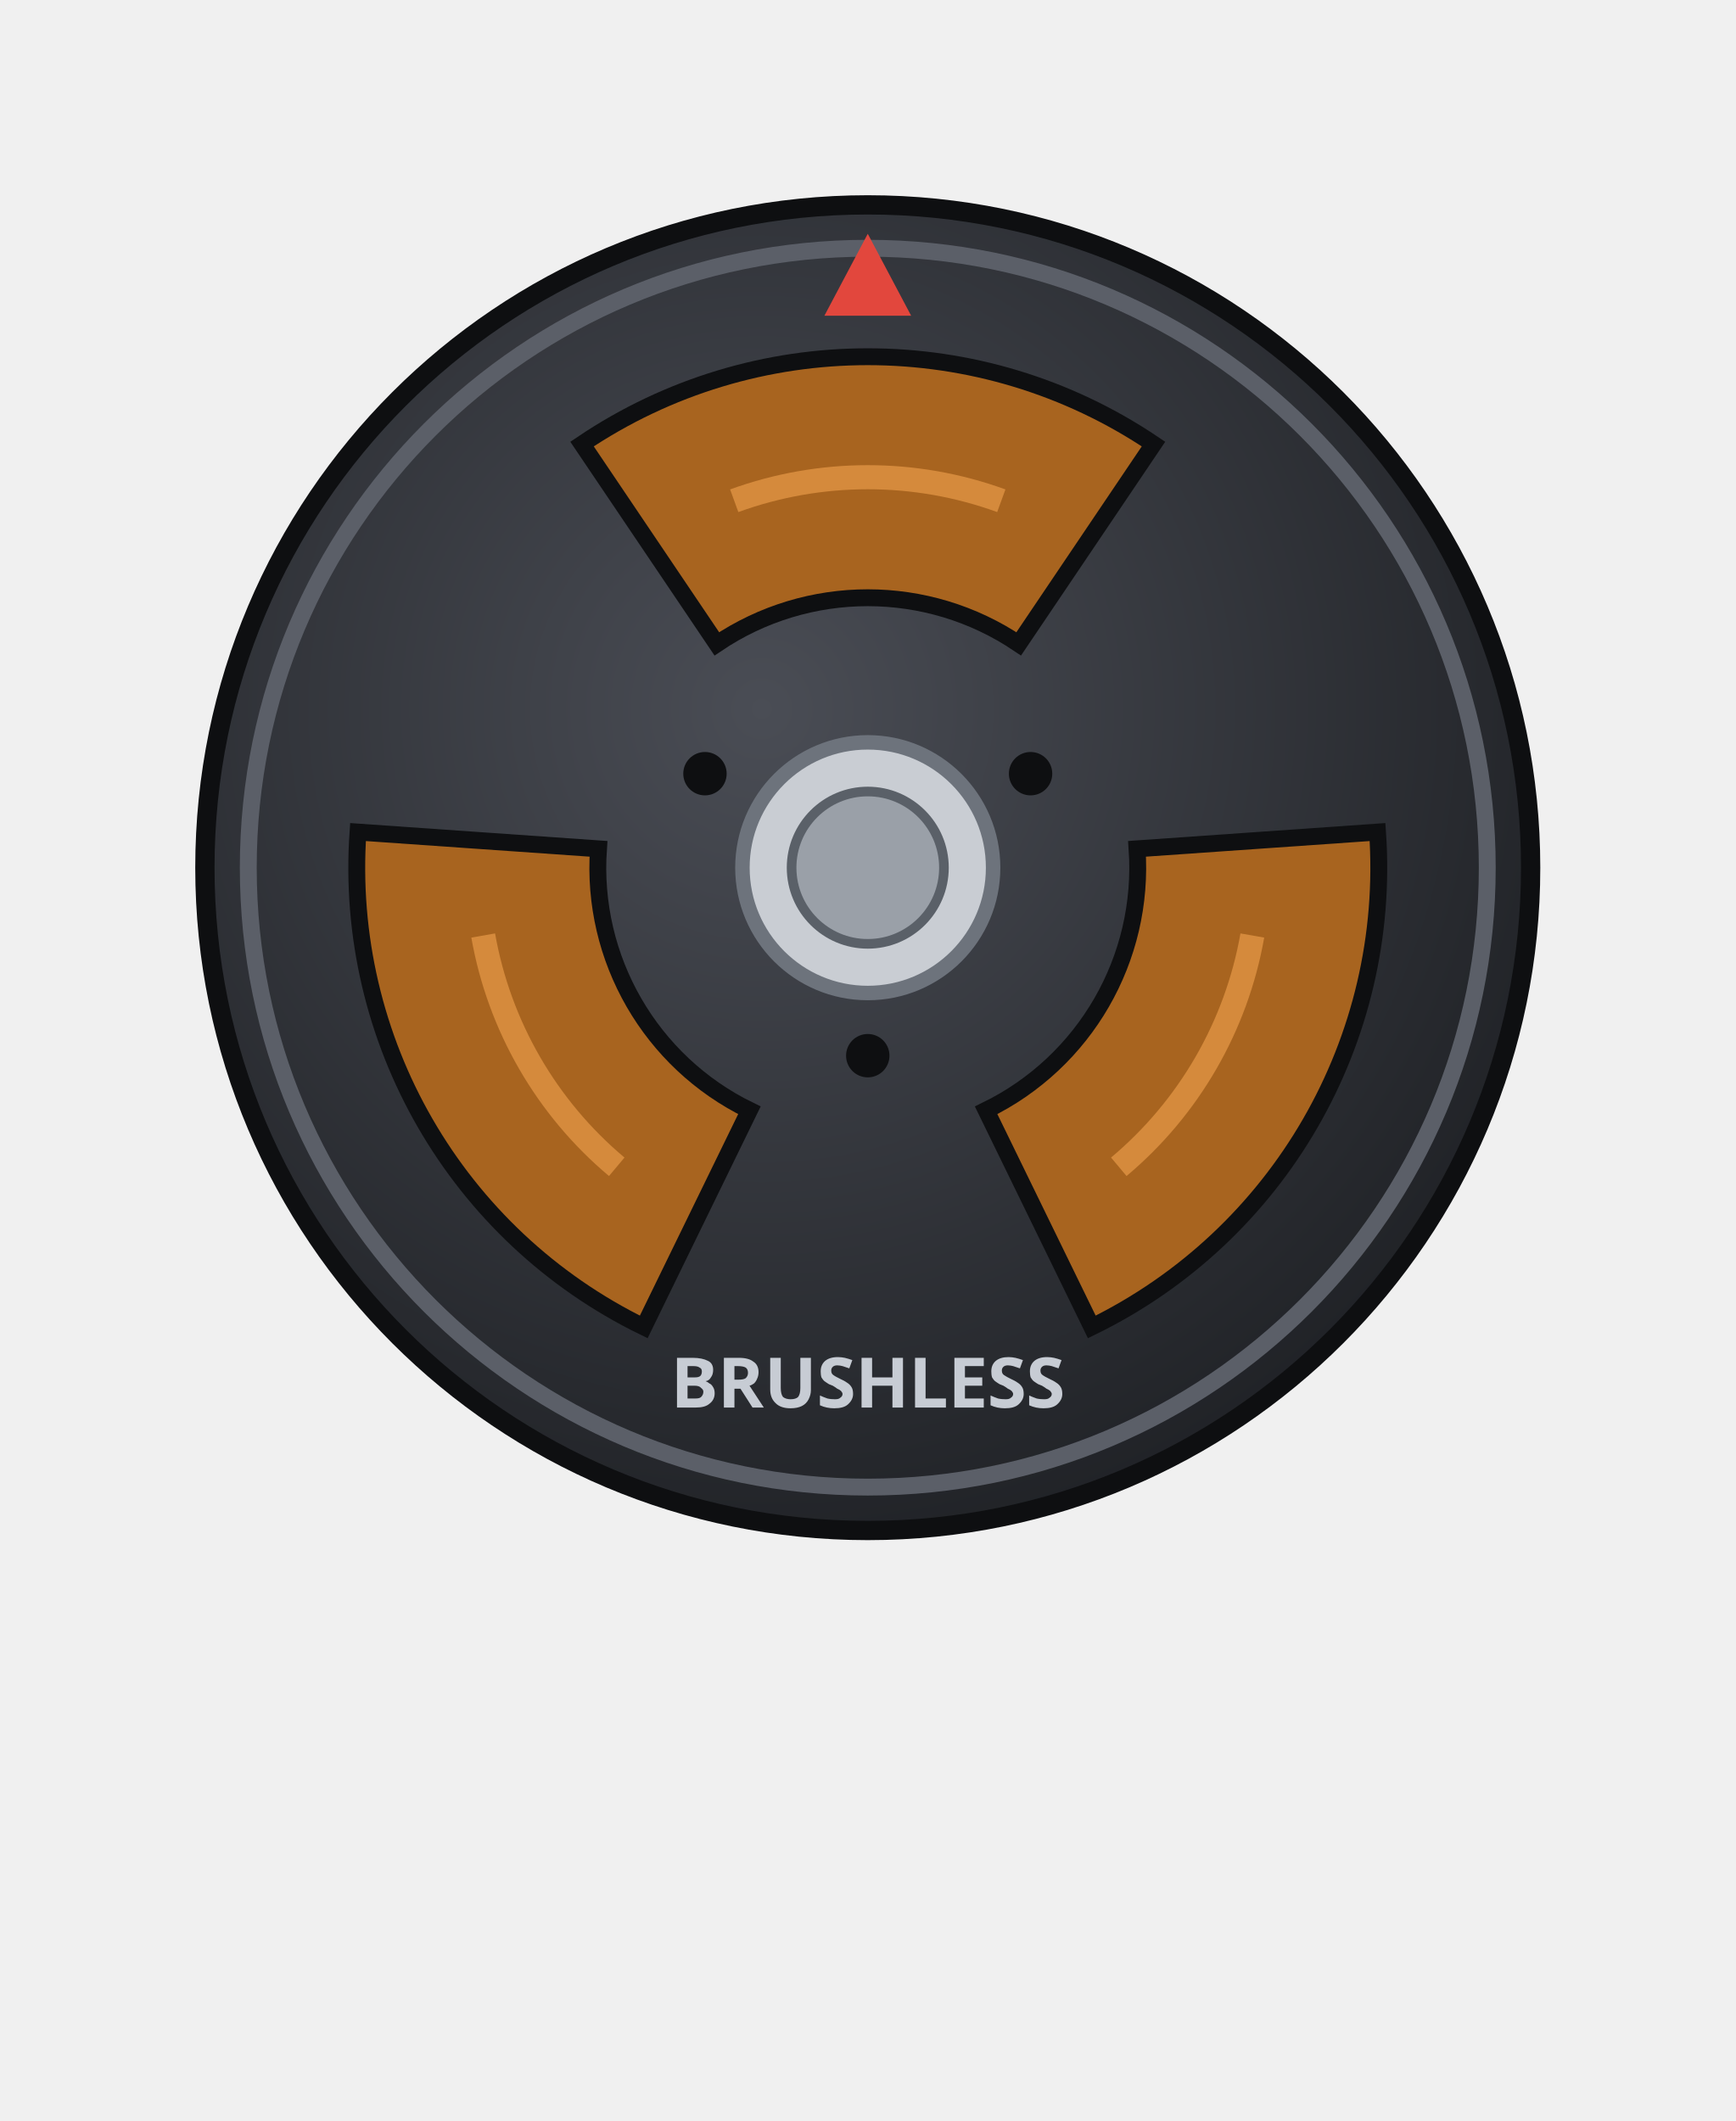
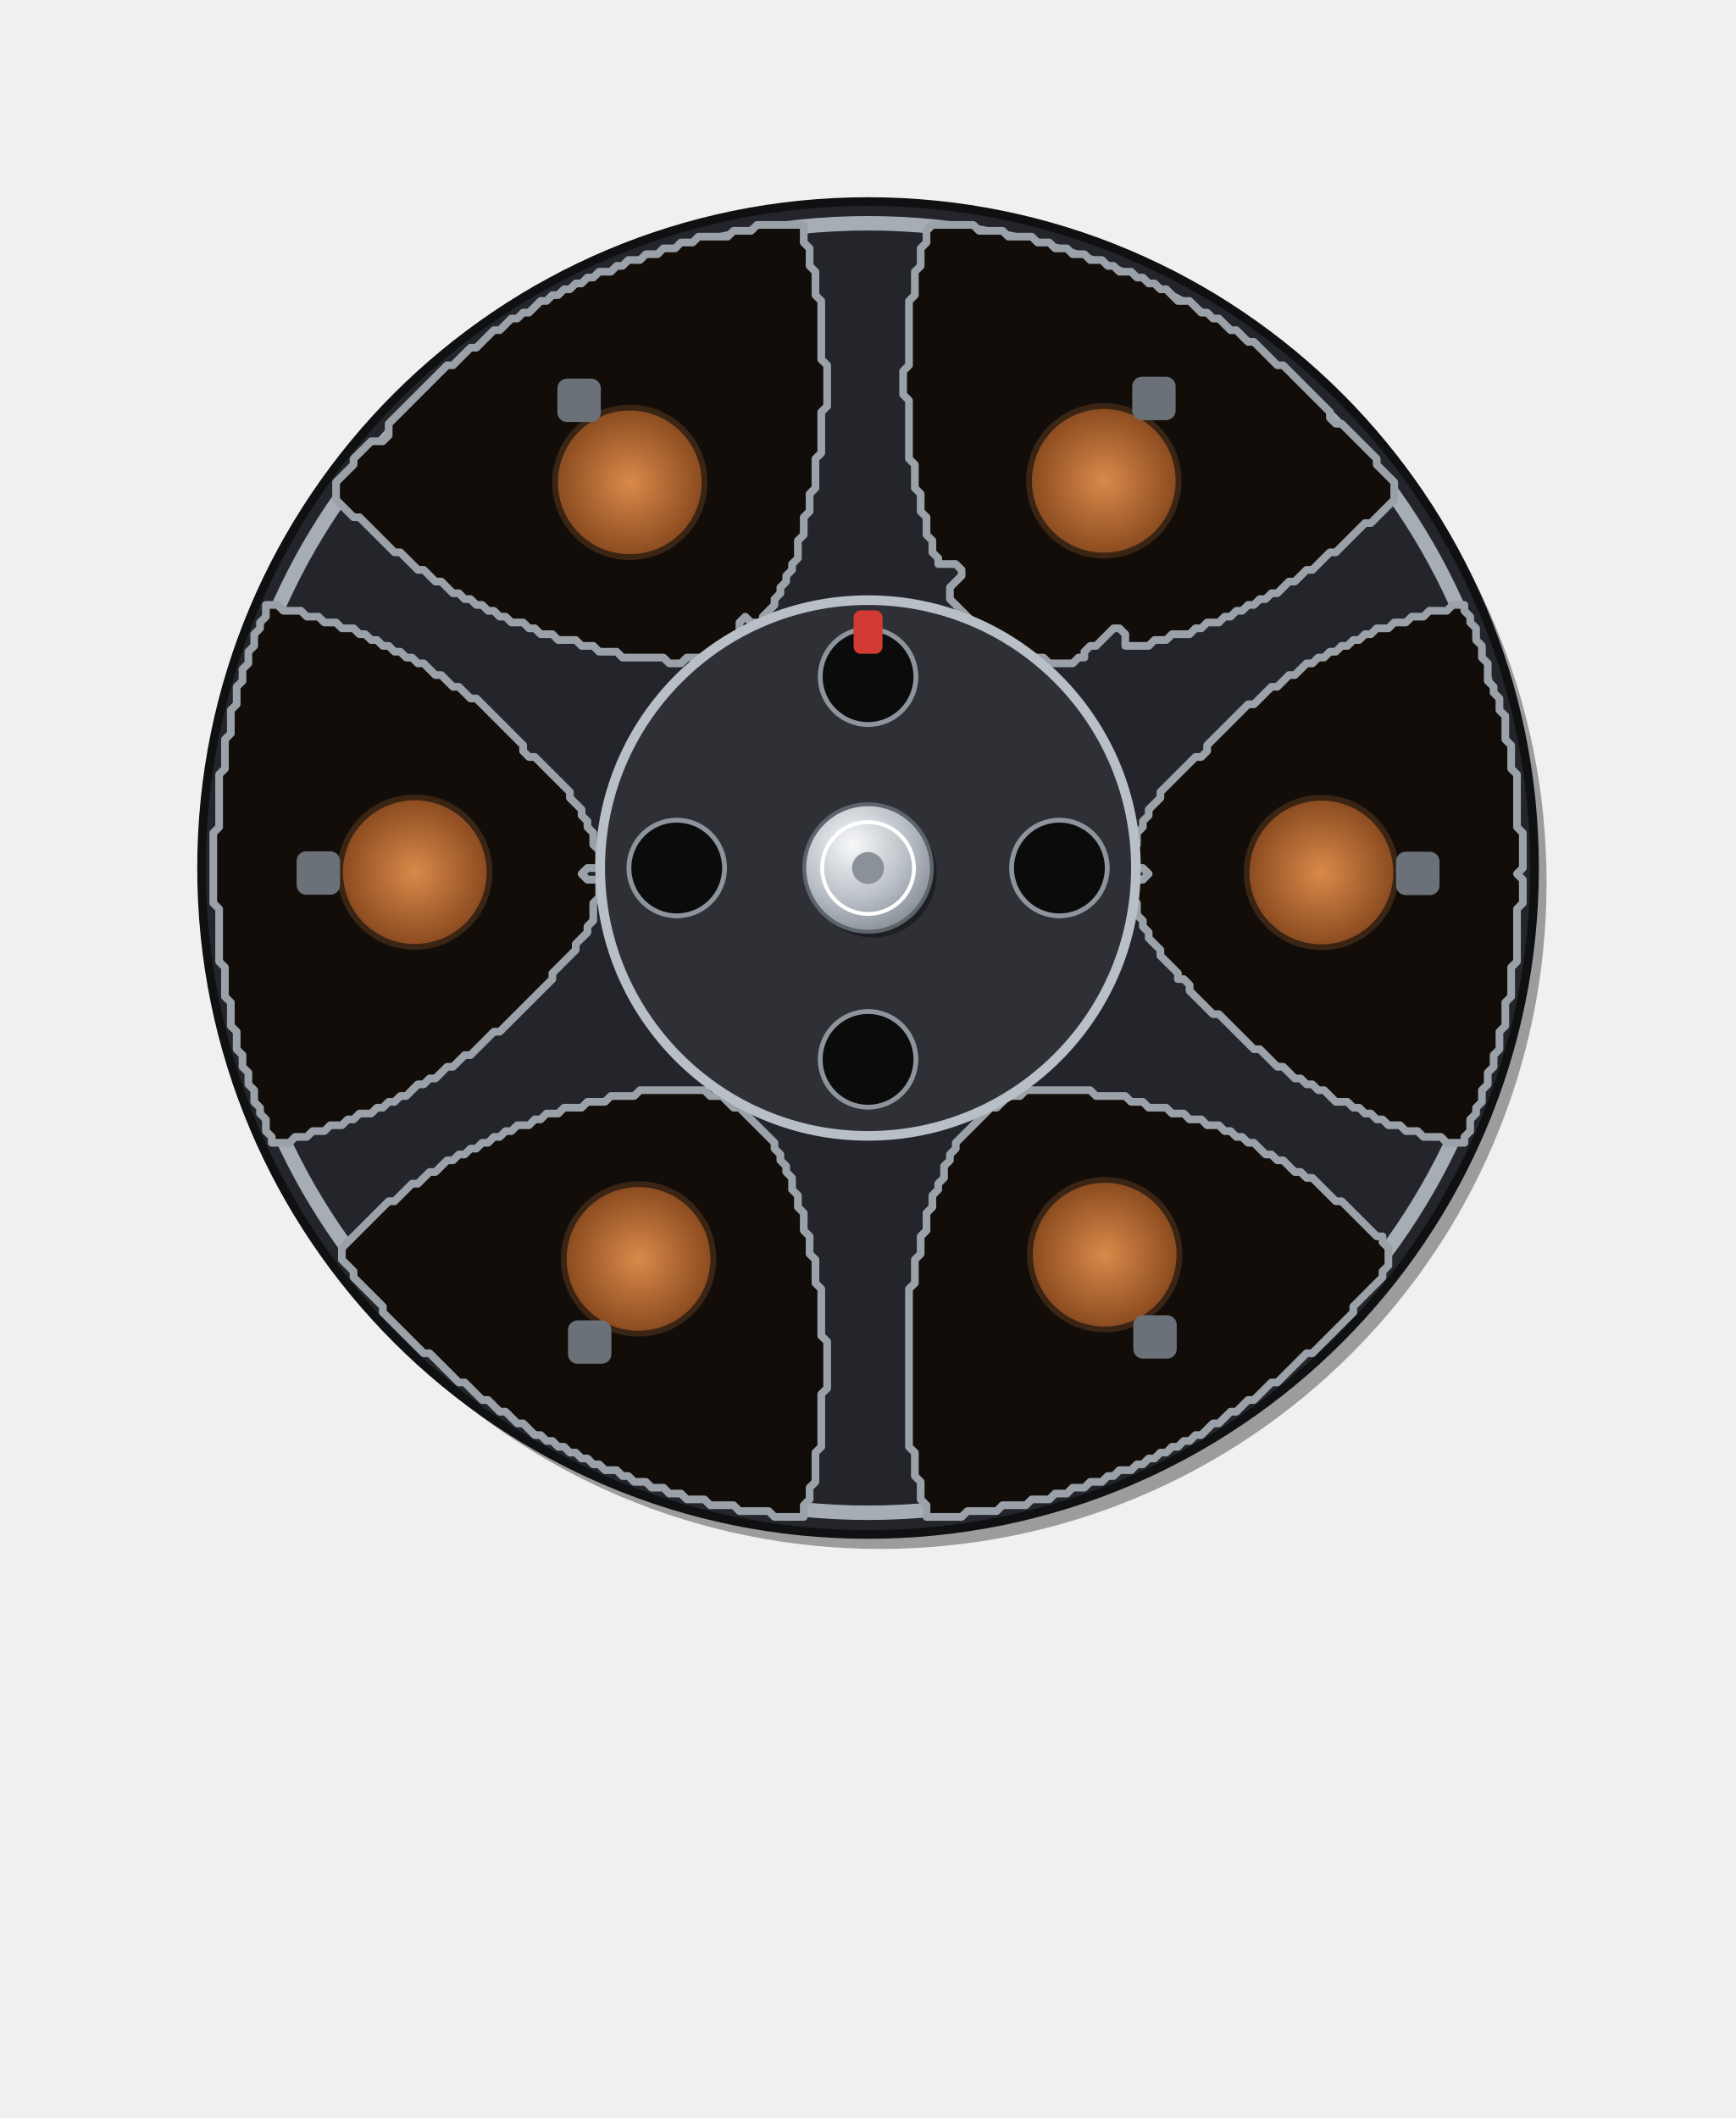
- <svg xmlns="http://www.w3.org/2000/svg" version="1.1" width="36.0mm" height="44.0mm" viewBox="0 0 36.0 44.0">
+ <svg xmlns="http://www.w3.org/2000/svg" version="1.1" width="136px" height="166px" viewBox="0 0 136 166">
  <defs>
-     <radialGradient id="sinoBL" cx="0.42" cy="0.38" r="0.7">
-       <stop offset="0" stop-color="#4a4d55" />
-       <stop offset="1" stop-color="#1d1f23" />
+     <linearGradient id="luz" x1="0" y1="0" x2="0" y2="1">
+       <stop offset="0" stop-color="#ffffff" stop-opacity="0.16" />
+       <stop offset="0.45" stop-color="#ffffff" stop-opacity="0" />
+       <stop offset="1" stop-color="#000000" stop-opacity="0.22" />
+     </linearGradient>
+     <linearGradient id="metal" x1="0" y1="0" x2="0" y2="1">
+       <stop offset="0" stop-color="#f4f6f8" />
+       <stop offset="0.5" stop-color="#b9bfc6" />
+       <stop offset="1" stop-color="#868d95" />
+     </linearGradient>
+     <linearGradient id="metal-h" x1="0" y1="0" x2="1" y2="0">
+       <stop offset="0" stop-color="#8a9199" />
+       <stop offset="0.35" stop-color="#eef1f4" />
+       <stop offset="0.7" stop-color="#b3b9c0" />
+       <stop offset="1" stop-color="#7c838b" />
+     </linearGradient>
+     <radialGradient id="lata" cx="0.4" cy="0.38" r="0.66">
+       <stop offset="0" stop-color="#f6f8fa" />
+       <stop offset="0.6" stop-color="#c3c9cf" />
+       <stop offset="1" stop-color="#8c939b" />
    </radialGradient>
+     <linearGradient id="plastico" x1="0" y1="0" x2="0" y2="1">
+       <stop offset="0" stop-color="#3a3c40" />
+       <stop offset="1" stop-color="#16171a" />
+     </linearGradient>
+     <linearGradient id="ouro" x1="0" y1="0" x2="0" y2="1">
+       <stop offset="0" stop-color="#f4dc8c" />
+       <stop offset="1" stop-color="#b88a2c" />
+     </linearGradient>
+     <linearGradient id="blindagem" x1="0" y1="0" x2="1" y2="1">
+       <stop offset="0" stop-color="#eef1f3" />
+       <stop offset="0.45" stop-color="#c8cdd2" />
+       <stop offset="1" stop-color="#9aa1a8" />
+     </linearGradient>
+     <radialGradient id="cupula" cx="0.36" cy="0.3" r="0.78">
+       <stop offset="0" stop-color="#ffffff" stop-opacity="0.6" />
+       <stop offset="0.32" stop-color="#ffffff" stop-opacity="0.1" />
+       <stop offset="1" stop-color="#000000" stop-opacity="0.32" />
+     </radialGradient>
+     <linearGradient id="ceramica" x1="0" y1="0" x2="0" y2="1">
+       <stop offset="0" stop-color="#f4f1e8" />
+       <stop offset="1" stop-color="#cfc9b8" />
+     </linearGradient>
+     <radialGradient id="lata-topo" cx="0.4" cy="0.35" r="0.75">
+       <stop offset="0" stop-color="#f1f3f5" />
+       <stop offset="0.6" stop-color="#c3c8ce" />
+       <stop offset="1" stop-color="#8a9097" />
+     </radialGradient>
+     <radialGradient id="aluminio" cx="0.35" cy="0.3" r="0.9">
+       <stop offset="0" stop-color="#eef0f2" />
+       <stop offset="0.55" stop-color="#cdd1d5" />
+       <stop offset="1" stop-color="#9ca2a8" />
+     </radialGradient>
+     <radialGradient id="zinco" cx="0.38" cy="0.32" r="0.8">
+       <stop offset="0" stop-color="#eef0d2" />
+       <stop offset="0.55" stop-color="#bfc08e" />
+       <stop offset="1" stop-color="#7d7f55" />
+     </radialGradient>
+     <radialGradient id="dourado" cx="0.38" cy="0.32" r="0.85">
+       <stop offset="0" stop-color="#ffe7a0" />
+       <stop offset="0.5" stop-color="#e6b04a" />
+       <stop offset="1" stop-color="#a8701c" />
+     </radialGradient>
+     <radialGradient id="latao" cx="0.38" cy="0.32" r="0.8">
+       <stop offset="0" stop-color="#fbe9a8" />
+       <stop offset="0.55" stop-color="#d4ab52" />
+       <stop offset="1" stop-color="#93702a" />
+     </radialGradient>
+     <radialGradient id="aco" cx="0.38" cy="0.32" r="0.8">
+       <stop offset="0" stop-color="#f7f8f9" />
+       <stop offset="0.55" stop-color="#b8bec5" />
+       <stop offset="1" stop-color="#7a8189" />
+     </radialGradient>
+     <radialGradient id="cobre-bob" cx="0.5" cy="0.5" r="0.6">
+       <stop offset="0" stop-color="#d98a4a" />
+       <stop offset="1" stop-color="#7a3d16" />
+     </radialGradient>
+     <radialGradient id="cupula" cx="0.36" cy="0.3" r="0.78">
+       <stop offset="0" stop-color="#ffffff" stop-opacity="0.6" />
+       <stop offset="0.32" stop-color="#ffffff" stop-opacity="0.1" />
+       <stop offset="1" stop-color="#000000" stop-opacity="0.32" />
+     </radialGradient>
+     <linearGradient id="lata-lado" x1="0" y1="0" x2="0" y2="1">
+       <stop offset="0" stop-color="#8e959c" />
+       <stop offset="0.25" stop-color="#eef1f4" />
+       <stop offset="0.6" stop-color="#c2c8ce" />
+       <stop offset="1" stop-color="#727980" />
+     </linearGradient>
+     <linearGradient id="amarelo-tt" x1="0" y1="0" x2="0" y2="1">
+       <stop offset="0" stop-color="#ffe066" />
+       <stop offset="0.5" stop-color="#f6c72c" />
+       <stop offset="1" stop-color="#d9a514" />
+     </linearGradient>
  </defs>
-   <circle cx="18.0" cy="18.0" r="13.75" fill="url(#sinoBL)" stroke="#0e0f11" stroke-width="0.4" />
-   <circle cx="18.0" cy="18.0" r="12.85" fill="none" stroke="#5b5f68" stroke-width="0.35" />
-   <path d="M12.073 9.212 A10.6 10.6 0 0 1 23.927 9.212 L21.131 13.357 A5.6 5.6 0 0 0 14.869 13.357 Z" fill="#a8641f" stroke="#0e0f11" stroke-width="0.35" />
-   <path d="M15.230 10.388 A8.1 8.1 0 0 1 20.770 10.388" fill="none" stroke="#d58a3c" stroke-width="0.5" />
-   <path d="M28.574 17.261 A10.6 10.6 0 0 1 22.647 27.527 L20.455 23.033 A5.6 5.6 0 0 0 23.586 17.609 Z" fill="#a8641f" stroke="#0e0f11" stroke-width="0.35" />
-   <path d="M25.977 19.407 A8.1 8.1 0 0 1 23.207 24.205" fill="none" stroke="#d58a3c" stroke-width="0.5" />
-   <path d="M13.353 27.527 A10.6 10.6 0 0 1 7.426 17.261 L12.414 17.609 A5.6 5.6 0 0 0 15.545 23.033 Z" fill="#a8641f" stroke="#0e0f11" stroke-width="0.35" />
-   <path d="M12.793 24.205 A8.1 8.1 0 0 1 10.023 19.407" fill="none" stroke="#d58a3c" stroke-width="0.5" />
-   <circle cx="21.377" cy="16.050" r="0.45" fill="#0e0f11" />
-   <circle cx="18.000" cy="21.900" r="0.45" fill="#0e0f11" />
-   <circle cx="14.623" cy="16.050" r="0.45" fill="#0e0f11" />
-   <path d="M18.00 4.85 l-0.9 1.7 h1.8 Z" fill="#e2473d" />
-   <text x="18.00" y="29.20" fill="#c7ccd4" font-size="1.45px" text-anchor="middle" font-family="Verdana" font-weight="bold">BRUSHLESS</text>
-   <circle cx="18.0" cy="18.0" r="2.6" fill="#c9cdd3" stroke="#6d737c" stroke-width="0.3" />
-   <circle cx="18.0" cy="18.0" r="1.58" fill="#9aa0a8" stroke="#5a6068" stroke-width="0.2" />
+   <circle cx="68.976" cy="69.165" r="52.233" fill="#000000" fill-opacity="0.35" />
+   <circle cx="68.031" cy="68.031" r="52.233" fill="#23252a" stroke="#0f1012" stroke-width="0.68" />
+   <circle cx="68.031" cy="68.031" r="50.532" fill="none" stroke="#a7adb4" stroke-width="1.134" />
+   <path stroke-linejoin="round" d="M62.991 17.63 L59.327 17.63 L58.867 18.09 L57.492 18.09 L57.035 18.548 L54.743 18.548 L54.286 19.005 L53.369 19.005 L52.911 19.465 L51.994 19.465 L51.537 19.922 L50.62 19.922 L50.162 20.379 L49.245 20.379 L48.788 20.839 L48.33 20.839 L47.871 21.297 L46.956 21.297 L46.496 21.754 L46.039 21.754 L45.581 22.214 L45.121 22.214 L44.664 22.671 L44.207 22.671 L43.747 23.129 L43.29 23.129 L42.832 23.588 L42.372 23.588 L41.458 24.503 L40.998 24.503 L40.54 24.963 L40.083 24.963 L39.166 25.878 L38.708 25.878 L37.334 27.252 L36.874 27.252 L35.5 28.627 L35.042 28.627 L30.461 33.21 L30.461 34.125 L30.001 34.585 L29.087 34.585 L27.712 35.959 L27.712 36.417 L26.338 37.791 L26.338 39.166 L27.712 40.54 L28.169 40.54 L30.919 43.29 L31.376 43.29 L32.75 44.664 L33.21 44.664 L34.125 45.581 L34.585 45.581 L35.5 46.496 L35.959 46.496 L36.417 46.956 L36.874 46.956 L37.334 47.413 L37.791 47.413 L38.249 47.871 L38.708 47.871 L39.166 48.33 L39.623 48.33 L40.083 48.788 L40.998 48.788 L41.458 49.245 L41.915 49.245 L42.372 49.705 L43.29 49.705 L43.747 50.162 L45.121 50.162 L45.581 50.62 L46.496 50.62 L46.956 51.079 L48.33 51.079 L48.788 51.537 L51.994 51.537 L52.454 51.994 L53.369 51.994 L53.829 51.537 L55.203 51.537 L55.661 51.079 L56.578 51.079 L57.035 50.62 L57.492 50.62 L57.952 50.162 L57.952 48.788 L58.41 48.33 L58.867 48.788 L59.784 48.788 L59.784 48.33 L60.701 47.413 L60.701 46.956 L61.159 46.496 L61.159 46.039 L61.616 45.581 L61.616 45.121 L62.076 44.664 L62.076 44.207 L62.533 43.747 L62.533 42.372 L62.991 41.915 L62.991 40.54 L63.45 40.083 L63.45 38.708 L63.908 38.249 L63.908 35.959 L64.365 35.5 L64.365 32.293 L64.825 31.836 L64.825 28.627 L64.365 28.169 L64.365 23.588 L63.908 23.129 L63.908 21.297 L63.45 20.839 L63.45 19.465 L62.991 19.005 Z" fill="#120d09" stroke="#9aa1a8" stroke-width="0.605" />
+   <circle cx="49.358" cy="37.807" r="5.858" fill="url(#cobre-bob)" />
+   <circle cx="49.358" cy="37.807" r="5.858" fill="none" stroke="#3a2414" stroke-width="0.454" />
+   <rect x="43.685" y="29.675" width="3.402" height="3.402" rx="0.756" fill="#6b7178" />
+   <path stroke-linejoin="round" d="M72.613 18.09 L72.613 19.005 L72.155 19.465 L72.155 20.839 L71.698 21.297 L71.698 23.129 L71.238 23.588 L71.238 28.627 L70.781 29.087 L70.781 30.919 L71.238 31.376 L71.238 35.959 L71.698 36.417 L71.698 38.249 L72.155 38.708 L72.155 40.083 L72.613 40.54 L72.613 41.915 L73.072 42.372 L73.072 43.29 L73.53 43.747 L73.53 44.207 L74.904 44.207 L75.362 44.664 L75.362 45.121 L74.447 46.039 L74.447 46.956 L78.111 50.62 L78.571 50.62 L79.028 51.079 L79.945 51.079 L80.402 51.537 L81.777 51.537 L82.234 51.994 L84.069 51.994 L84.526 51.537 L84.984 51.537 L84.984 51.079 L85.443 50.62 L85.901 50.62 L87.275 49.245 L87.733 49.245 L88.192 49.705 L88.192 50.62 L90.024 50.62 L90.482 50.162 L91.399 50.162 L91.856 49.705 L93.231 49.705 L93.691 49.245 L94.148 49.245 L94.605 48.788 L95.523 48.788 L95.98 48.33 L96.44 48.33 L96.897 47.871 L97.354 47.871 L97.814 47.413 L98.272 47.413 L98.729 46.956 L99.189 46.956 L99.646 46.496 L100.104 46.496 L101.021 45.581 L101.478 45.581 L102.395 44.664 L102.853 44.664 L104.227 43.29 L104.687 43.29 L106.976 40.998 L107.436 40.998 L109.268 39.166 L109.268 37.791 L107.894 36.417 L107.894 35.959 L105.144 33.21 L104.687 33.21 L104.227 32.75 L104.227 32.293 L100.563 28.627 L100.104 28.627 L98.272 26.795 L97.814 26.795 L96.897 25.878 L96.44 25.878 L95.523 24.963 L95.065 24.963 L94.605 24.503 L94.148 24.503 L93.231 23.588 L92.316 23.588 L91.399 22.671 L90.942 22.671 L90.482 22.214 L90.024 22.214 L89.567 21.754 L89.107 21.754 L88.65 21.297 L87.733 21.297 L87.275 20.839 L86.818 20.839 L86.358 20.379 L85.443 20.379 L84.984 19.922 L84.069 19.922 L83.609 19.465 L82.694 19.465 L82.234 19.005 L81.32 19.005 L80.86 18.548 L79.028 18.548 L78.571 18.09 L76.736 18.09 L76.279 17.63 L73.072 17.63 Z" fill="#120d09" stroke="#9aa1a8" stroke-width="0.605" />
+   <circle cx="86.505" cy="37.685" r="5.858" fill="url(#cobre-bob)" />
+   <circle cx="86.505" cy="37.685" r="5.858" fill="none" stroke="#3a2414" stroke-width="0.454" />
+   <rect x="88.735" y="29.527" width="3.402" height="3.402" rx="0.756" fill="#6b7178" />
+   <path stroke-linejoin="round" d="M20.839 47.413 L20.839 48.33 L20.379 48.788 L20.379 49.245 L19.922 49.705 L19.922 50.62 L19.465 51.079 L19.465 51.994 L19.005 52.454 L19.005 53.369 L18.548 53.829 L18.548 55.203 L18.09 55.661 L18.09 57.492 L17.63 57.952 L17.63 60.242 L17.173 60.701 L17.173 64.825 L16.716 65.282 L16.716 70.781 L17.173 71.238 L17.173 75.362 L17.63 75.821 L17.63 78.111 L18.09 78.571 L18.09 80.402 L18.548 80.86 L18.548 82.234 L19.005 82.694 L19.005 83.609 L19.465 84.069 L19.465 84.984 L19.922 85.443 L19.922 86.358 L20.379 86.818 L20.379 87.275 L20.839 87.733 L20.839 88.65 L21.297 89.107 L21.297 89.567 L22.671 89.567 L23.129 89.107 L24.046 89.107 L24.503 88.65 L25.42 88.65 L25.878 88.192 L26.795 88.192 L27.252 87.733 L27.712 87.733 L28.169 87.275 L29.087 87.275 L29.544 86.818 L30.001 86.818 L30.461 86.358 L30.919 86.358 L31.376 85.901 L31.836 85.901 L32.75 84.984 L33.21 84.984 L33.668 84.526 L34.125 84.526 L35.042 83.609 L35.5 83.609 L36.417 82.694 L36.874 82.694 L38.708 80.86 L39.166 80.86 L43.29 76.736 L43.29 76.279 L45.121 74.447 L45.121 73.987 L46.039 73.072 L46.039 72.613 L46.496 72.155 L46.496 70.781 L46.956 70.323 L46.956 68.949 L46.039 68.949 L45.581 68.489 L46.039 68.031 L46.956 68.031 L46.956 66.657 L46.496 66.2 L46.496 65.282 L46.039 64.825 L46.039 64.365 L45.581 63.908 L45.581 63.45 L44.664 62.533 L44.664 62.076 L41.915 59.327 L41.458 59.327 L40.998 58.867 L40.998 58.41 L37.334 54.743 L36.874 54.743 L35.959 53.829 L35.5 53.829 L34.585 52.911 L34.125 52.911 L33.21 51.994 L32.75 51.994 L32.293 51.537 L31.836 51.537 L31.376 51.079 L30.919 51.079 L30.461 50.62 L30.001 50.62 L29.544 50.162 L29.087 50.162 L28.627 49.705 L28.169 49.705 L27.712 49.245 L26.795 49.245 L26.338 48.788 L25.42 48.788 L24.963 48.33 L24.046 48.33 L23.588 47.871 L22.214 47.871 L21.754 47.413 Z" fill="#120d09" stroke="#9aa1a8" stroke-width="0.605" />
+   <circle cx="32.505" cy="68.355" r="5.858" fill="url(#cobre-bob)" />
+   <circle cx="32.505" cy="68.355" r="5.858" fill="none" stroke="#3a2414" stroke-width="0.454" />
+   <rect x="23.246" y="66.723" width="3.402" height="3.402" rx="0.756" fill="#6b7178" />
+   <path stroke-linejoin="round" d="M113.849 47.413 L113.392 47.871 L112.017 47.871 L111.56 48.33 L110.643 48.33 L110.185 48.788 L109.268 48.788 L108.811 49.245 L107.894 49.245 L107.436 49.705 L106.976 49.705 L106.519 50.162 L106.062 50.162 L105.602 50.62 L105.144 50.62 L104.687 51.079 L104.227 51.079 L103.77 51.537 L103.313 51.537 L102.853 51.994 L102.395 51.994 L101.478 52.911 L101.021 52.911 L100.104 53.829 L99.646 53.829 L98.272 55.203 L97.814 55.203 L94.605 58.41 L94.605 58.867 L94.148 59.327 L93.691 59.327 L90.942 62.076 L90.942 62.533 L90.024 63.45 L90.024 63.908 L89.567 64.365 L89.567 64.825 L89.107 65.282 L89.107 66.2 L88.65 66.657 L88.65 68.031 L89.567 68.031 L90.024 68.489 L89.567 68.949 L88.65 68.949 L88.65 70.323 L89.107 70.781 L89.107 71.698 L89.567 72.155 L89.567 72.613 L90.024 73.072 L90.024 73.53 L90.942 74.447 L90.942 74.904 L92.316 76.279 L92.316 76.736 L92.773 76.736 L93.231 77.196 L93.231 77.653 L95.065 79.485 L95.523 79.485 L98.272 82.234 L98.729 82.234 L100.104 83.609 L100.563 83.609 L101.478 84.526 L101.938 84.526 L102.395 84.984 L102.853 84.984 L103.313 85.443 L103.77 85.443 L104.687 86.358 L105.602 86.358 L106.062 86.818 L106.519 86.818 L106.976 87.275 L107.436 87.275 L107.894 87.733 L108.351 87.733 L108.811 88.192 L109.725 88.192 L110.185 88.65 L111.1 88.65 L111.56 89.107 L112.934 89.107 L113.392 89.567 L114.766 89.567 L114.766 89.107 L115.224 88.65 L115.224 87.733 L115.684 87.275 L115.684 86.818 L116.141 86.358 L116.141 85.443 L116.598 84.984 L116.598 84.069 L117.058 83.609 L117.058 82.694 L117.515 82.234 L117.515 80.86 L117.973 80.402 L117.973 78.571 L118.433 78.111 L118.433 75.821 L118.89 75.362 L118.89 71.238 L119.347 70.781 L119.347 68.949 L118.89 68.489 L119.347 68.031 L119.347 65.282 L118.89 64.825 L118.89 60.701 L118.433 60.242 L118.433 58.41 L117.973 57.952 L117.973 56.118 L117.515 55.661 L117.515 54.743 L117.058 54.286 L117.058 53.829 L116.598 53.369 L116.598 51.994 L116.141 51.537 L116.141 50.62 L115.684 50.162 L115.684 49.245 L115.224 48.788 L115.224 48.33 L114.766 47.871 L114.766 47.413 Z" fill="#120d09" stroke="#9aa1a8" stroke-width="0.605" />
+   <circle cx="103.557" cy="68.38" r="5.858" fill="url(#cobre-bob)" />
+   <circle cx="103.557" cy="68.38" r="5.858" fill="none" stroke="#3a2414" stroke-width="0.454" />
+   <rect x="109.415" y="66.753" width="3.402" height="3.402" rx="0.756" fill="#6b7178" />
+   <path stroke-linejoin="round" d="M26.795 97.814 L26.795 98.729 L27.712 99.646 L27.712 100.104 L30.001 102.395 L30.001 102.853 L33.21 106.062 L33.668 106.062 L35.959 108.351 L36.417 108.351 L37.791 109.725 L38.249 109.725 L39.166 110.643 L39.623 110.643 L40.54 111.56 L40.998 111.56 L41.915 112.475 L42.372 112.475 L42.832 112.934 L43.29 112.934 L43.747 113.392 L44.207 113.392 L44.664 113.849 L45.121 113.849 L45.581 114.309 L46.039 114.309 L46.496 114.766 L46.956 114.766 L47.413 115.224 L48.33 115.224 L48.788 115.684 L49.245 115.684 L49.705 116.141 L50.62 116.141 L51.079 116.598 L51.994 116.598 L52.454 117.058 L53.369 117.058 L53.829 117.515 L55.203 117.515 L55.661 117.973 L57.492 117.973 L57.952 118.433 L60.242 118.433 L60.701 118.89 L62.991 118.89 L62.991 117.973 L63.45 117.515 L63.45 116.598 L63.908 116.141 L63.908 113.849 L64.365 113.392 L64.365 109.268 L64.825 108.811 L64.825 105.144 L64.365 104.687 L64.365 101.021 L63.908 100.563 L63.908 98.729 L63.45 98.272 L63.45 96.897 L62.991 96.44 L62.991 95.065 L62.533 94.605 L62.533 93.691 L62.076 93.231 L62.076 92.316 L61.616 91.856 L61.616 91.399 L61.159 90.942 L61.159 90.482 L60.701 90.024 L60.701 89.567 L57.952 86.818 L57.492 86.818 L56.578 85.901 L55.661 85.901 L55.203 85.443 L50.162 85.443 L49.705 85.901 L47.871 85.901 L47.413 86.358 L46.039 86.358 L45.581 86.818 L44.207 86.818 L43.747 87.275 L42.832 87.275 L42.372 87.733 L41.915 87.733 L41.458 88.192 L40.54 88.192 L40.083 88.65 L39.623 88.65 L39.166 89.107 L38.708 89.107 L38.249 89.567 L37.791 89.567 L37.334 90.024 L36.874 90.024 L36.417 90.482 L35.959 90.482 L35.5 90.942 L35.042 90.942 L34.125 91.856 L33.668 91.856 L32.75 92.773 L32.293 92.773 L30.919 94.148 L30.461 94.148 Z" fill="#120d09" stroke="#9aa1a8" stroke-width="0.605" />
+   <circle cx="50.042" cy="98.668" r="5.858" fill="url(#cobre-bob)" />
+   <circle cx="50.042" cy="98.668" r="5.858" fill="none" stroke="#3a2414" stroke-width="0.454" />
+   <rect x="44.514" y="103.486" width="3.402" height="3.402" rx="0.756" fill="#6b7178" />
+   <path stroke-linejoin="round" d="M108.351 96.897 L107.894 96.897 L105.144 94.148 L104.687 94.148 L102.853 92.316 L102.395 92.316 L101.938 91.856 L101.478 91.856 L100.563 90.942 L100.104 90.942 L99.646 90.482 L99.189 90.482 L98.272 89.567 L97.814 89.567 L97.354 89.107 L96.897 89.107 L96.44 88.65 L95.98 88.65 L95.523 88.192 L94.605 88.192 L94.148 87.733 L93.231 87.733 L92.773 87.275 L91.856 87.275 L91.399 86.818 L90.024 86.818 L89.567 86.358 L88.65 86.358 L88.192 85.901 L85.901 85.901 L85.443 85.443 L80.402 85.443 L79.945 85.901 L79.028 85.901 L78.111 86.818 L77.653 86.818 L74.904 89.567 L74.904 90.024 L74.447 90.482 L74.447 90.942 L73.987 91.399 L73.987 92.316 L73.53 92.773 L73.53 93.231 L73.072 93.691 L73.072 94.605 L72.613 95.065 L72.613 96.44 L72.155 96.897 L72.155 98.272 L71.698 98.729 L71.698 100.563 L71.238 101.021 L71.238 113.392 L71.698 113.849 L71.698 115.684 L72.155 116.141 L72.155 117.515 L72.613 117.973 L72.613 118.89 L75.362 118.89 L75.821 118.433 L78.111 118.433 L78.571 117.973 L80.402 117.973 L80.86 117.515 L82.234 117.515 L82.694 117.058 L83.609 117.058 L84.069 116.598 L84.984 116.598 L85.443 116.141 L86.358 116.141 L86.818 115.684 L87.275 115.684 L87.733 115.224 L88.65 115.224 L89.107 114.766 L89.567 114.766 L90.024 114.309 L90.482 114.309 L90.942 113.849 L91.399 113.849 L91.856 113.392 L92.316 113.392 L92.773 112.934 L93.231 112.934 L93.691 112.475 L94.148 112.475 L95.065 111.56 L95.523 111.56 L96.44 110.643 L96.897 110.643 L97.814 109.725 L98.272 109.725 L99.646 108.351 L100.104 108.351 L102.395 106.062 L102.853 106.062 L106.062 102.853 L106.062 102.395 L108.351 100.104 L108.351 99.646 L108.811 99.189 L108.811 97.814 L108.351 97.354 Z" fill="#120d09" stroke="#9aa1a8" stroke-width="0.605" />
+   <circle cx="86.575" cy="98.336" r="5.858" fill="url(#cobre-bob)" />
+   <circle cx="86.575" cy="98.336" r="5.858" fill="none" stroke="#3a2414" stroke-width="0.454" />
+   <rect x="88.819" y="103.083" width="3.402" height="3.402" rx="0.756" fill="#6b7178" />
+   <circle cx="68.031" cy="68.031" r="20.993" fill="#2e3035" stroke="#b9bfc6" stroke-width="0.756" />
+   <circle cx="83.027" cy="68.031" r="3.749" fill="#0b0b0c" stroke="#8d949b" stroke-width="0.378" />
+   <circle cx="68.031" cy="83.027" r="3.749" fill="#0b0b0c" stroke="#8d949b" stroke-width="0.378" />
+   <circle cx="53.036" cy="68.031" r="3.749" fill="#0b0b0c" stroke="#8d949b" stroke-width="0.378" />
+   <circle cx="68.031" cy="53.036" r="3.749" fill="#0b0b0c" stroke="#8d949b" stroke-width="0.378" />
+   <circle cx="68.409" cy="68.485" r="4.998" fill="#000000" fill-opacity="0.35" />
+   <circle cx="68.031" cy="68.031" r="4.998" fill="url(#aco)" stroke="#5d646b" stroke-width="0.302" />
+   <circle cx="68.031" cy="68.031" r="3.599" fill="none" stroke="#ffffff" stroke-width="0.302" />
+   <circle cx="68.031" cy="68.031" r="1.25" fill="#8a9199" />
+   <rect x="66.898" y="47.837" width="2.268" height="3.402" rx="0.567" fill="#d23b33" />
</svg>
